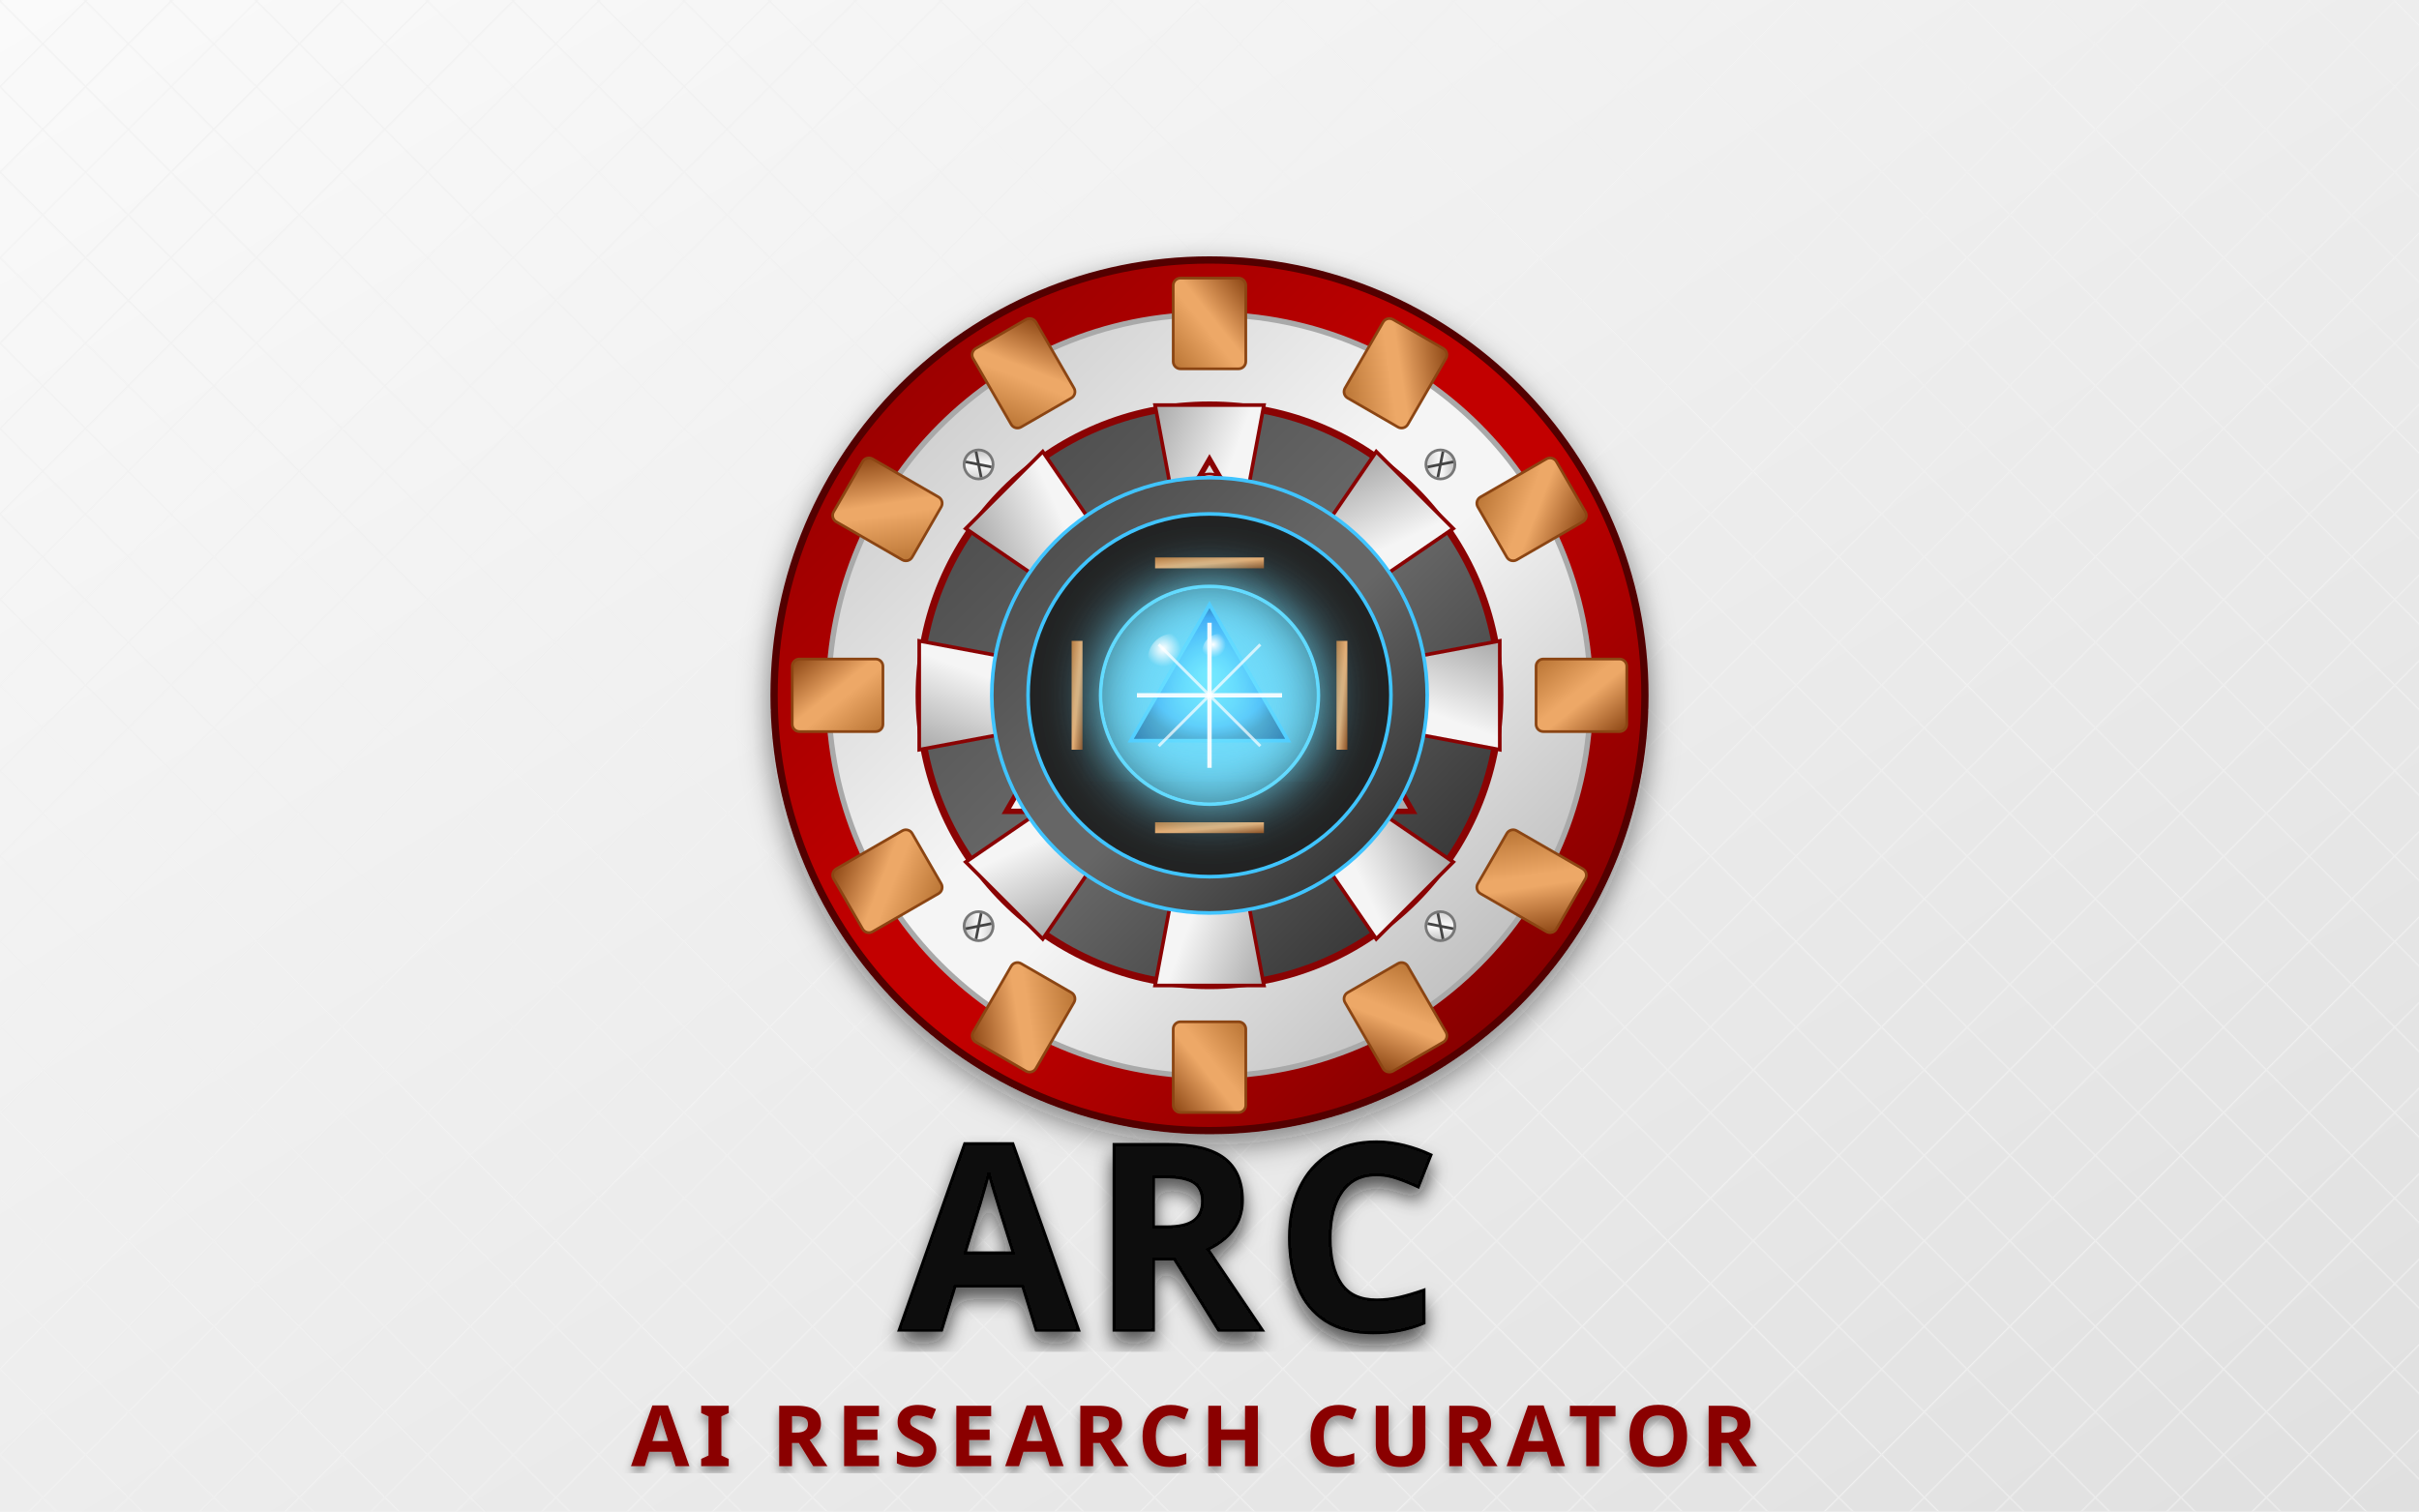
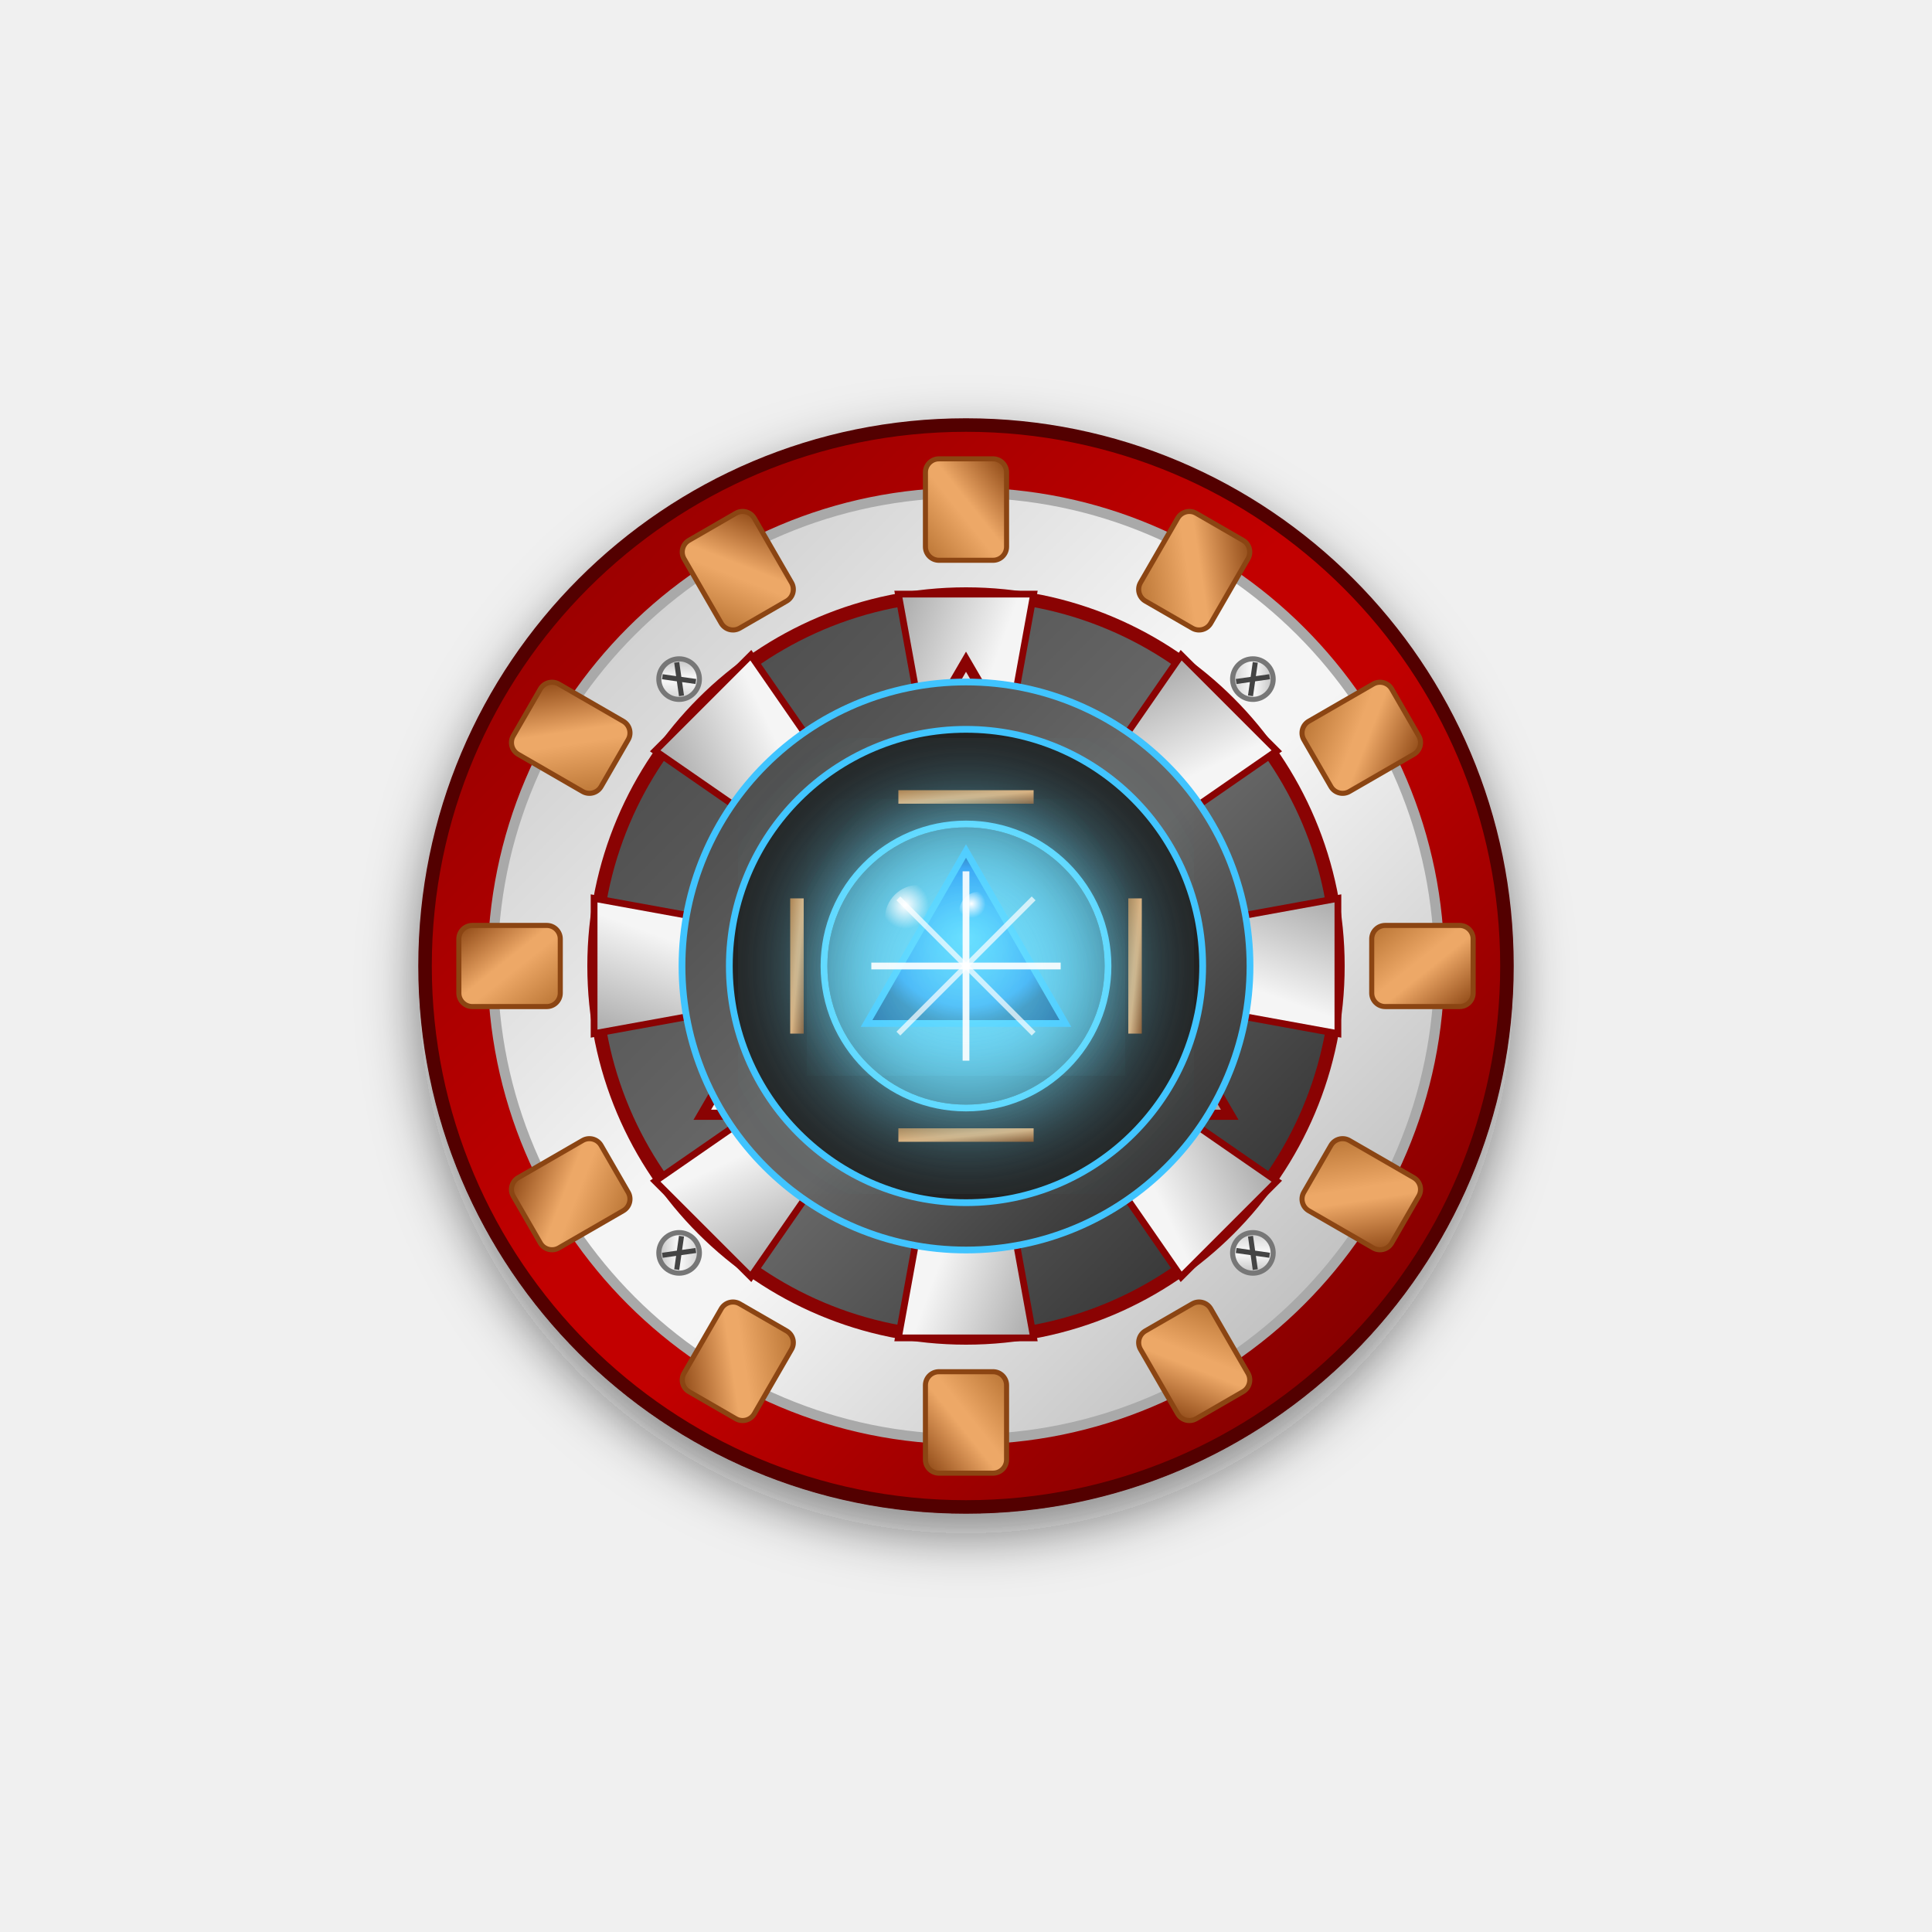
- <svg xmlns="http://www.w3.org/2000/svg" viewBox="0 0 800 500">
+ <svg xmlns="http://www.w3.org/2000/svg" viewBox="0 0 400 400">
  <defs>
    <linearGradient id="ironManRedGradient" x1="0%" y1="0%" x2="100%" y2="100%">
      <stop offset="0%" stop-color="#8A0303" />
      <stop offset="45%" stop-color="#C20000" />
      <stop offset="55%" stop-color="#C20000" />
      <stop offset="100%" stop-color="#6B0000" />
    </linearGradient>
    <linearGradient id="copperGradient" x1="0%" y1="0%" x2="100%" y2="100%">
      <stop offset="0%" stop-color="#B87333" />
      <stop offset="45%" stop-color="#EDA867" />
      <stop offset="55%" stop-color="#EDA867" />
      <stop offset="100%" stop-color="#8B4513" />
    </linearGradient>
    <linearGradient id="enhancedSilverGradient" x1="0%" y1="0%" x2="100%" y2="100%">
      <stop offset="0%" stop-color="#C0C0C0" />
      <stop offset="45%" stop-color="#F5F5F5" />
      <stop offset="55%" stop-color="#F5F5F5" />
      <stop offset="100%" stop-color="#A9A9A9" />
    </linearGradient>
    <linearGradient id="darkMetalGradient" x1="0%" y1="0%" x2="100%" y2="100%">
      <stop offset="0%" stop-color="#444444" />
      <stop offset="45%" stop-color="#666666" />
      <stop offset="55%" stop-color="#666666" />
      <stop offset="100%" stop-color="#222222" />
    </linearGradient>
    <filter id="softShadow" x="-10%" y="-10%" width="120%" height="120%">
      <feDropShadow dx="0" dy="3" stdDeviation="4" flood-opacity="0.5" flood-color="#111111" />
    </filter>
-     <filter id="textShadow" x="-10%" y="-10%" width="120%" height="120%">
-       <feDropShadow dx="0" dy="4" stdDeviation="3" flood-opacity="0.7" flood-color="#111111" />
-     </filter>
-     <linearGradient id="metalShine" x1="0%" y1="0%" x2="100%" y2="100%">
-       <stop offset="0%" stop-color="rgba(255,255,255,0.3)" />
-       <stop offset="20%" stop-color="rgba(255,255,255,0.5)" />
-       <stop offset="25%" stop-color="rgba(255,255,255,0.7)" />
-       <stop offset="30%" stop-color="rgba(255,255,255,0.5)" />
-       <stop offset="100%" stop-color="rgba(255,255,255,0.3)" />
-     </linearGradient>
    <radialGradient id="energyGlow" cx="50%" cy="50%" r="50%">
      <stop offset="0%" stop-color="#40C4FF">
        <animate attributeName="stop-color" values="#40C4FF; #2196F3; #0D8BF2; #2196F3; #40C4FF" dur="4s" repeatCount="indefinite" />
      </stop>
      <stop offset="80%" stop-color="#0D8BF2">
        <animate attributeName="stop-color" values="#0D8BF2; #0277BD; #01579B; #0277BD; #0D8BF2" dur="4s" repeatCount="indefinite" />
      </stop>
      <stop offset="100%" stop-color="#01579B">
        <animate attributeName="stop-color" values="#01579B; #0D47A1; #01579B; #0D47A1; #01579B" dur="4s" repeatCount="indefinite" />
      </stop>
    </radialGradient>
    <radialGradient id="lightReflection" cx="30%" cy="30%" r="70%">
      <stop offset="0%" stop-color="rgba(255,255,255,1)" />
      <stop offset="50%" stop-color="rgba(255,255,255,0)" />
    </radialGradient>
    <filter id="pulseGlow" x="-30%" y="-30%" width="160%" height="160%">
      <feGaussianBlur in="SourceGraphic" stdDeviation="8" result="blur" />
      <feColorMatrix in="blur" type="matrix" values="0 0 0 0 0.16 0 0 0 0 0.71 0 0 0 0 0.96 0 0 0 1 0" result="glow" />
      <feBlend in="SourceGraphic" in2="glow" mode="screen" />
    </filter>
    <filter id="pingBallGlow" x="-50%" y="-50%" width="200%" height="200%">
      <feGaussianBlur in="SourceGraphic" stdDeviation="3" result="blur" />
      <feColorMatrix in="blur" type="matrix" values="0 0 0 0 1 0 0 0 0 1 0 0 0 0 1 0 0 0 1 0" result="glow" />
      <feBlend in="SourceGraphic" in2="glow" mode="screen" />
    </filter>
-     <linearGradient id="titleGradient" x1="0%" y1="0%" x2="100%" y2="100%">
-       <stop offset="0%" stop-color="#222222" />
-       <stop offset="50%" stop-color="#0A0A0A" />
-       <stop offset="100%" stop-color="#000000" />
-     </linearGradient>
-     <filter id="subtleTextShadow" x="-10%" y="-10%" width="120%" height="120%">
-       <feDropShadow dx="0" dy="2" stdDeviation="1.5" flood-opacity="0.4" flood-color="#000000" />
-     </filter>
-     <linearGradient id="backgroundGradient" x1="0%" y1="0%" x2="100%" y2="100%">
-       <stop offset="0%" stop-color="#FAFAFA" />
-       <stop offset="100%" stop-color="#E0E0E0" />
-     </linearGradient>
    <radialGradient id="pingBallGradient" cx="30%" cy="30%" r="70%">
      <stop offset="0%" stop-color="#FFFFFF" />
      <stop offset="50%" stop-color="#40C4FF" />
      <stop offset="100%" stop-color="#0D8BF2" />
    </radialGradient>
  </defs>
-   <rect width="800" height="500" fill="url(#backgroundGradient)" />
-   <pattern id="subtlePattern" width="20" height="20" patternUnits="userSpaceOnUse" patternTransform="rotate(45)">
-     <rect width="20" height="20" fill="none" />
-     <line x1="0" y1="0" x2="0" y2="20" stroke="#F0F0F0" stroke-width="1" />
-     <line x1="0" y1="0" x2="20" y2="0" stroke="#F0F0F0" stroke-width="1" />
-   </pattern>
-   <rect width="800" height="500" fill="url(#subtlePattern)" opacity="0.7" />
-   <g transform="translate(400, 230) scale(1.2)">
-     <circle cx="0" cy="0" r="120" fill="url(#ironManRedGradient)" stroke="#520404" stroke-width="2" filter="url(#softShadow)">
-       <animate attributeName="r" values="120;123;120" dur="7s" repeatCount="indefinite" />
-     </circle>
-     <circle cx="0" cy="0" r="105" fill="url(#enhancedSilverGradient)" stroke="#A9A9A9" stroke-width="1.5">
-       <animate attributeName="r" values="105;107;105" dur="5s" repeatCount="indefinite" />
+   <g transform="translate(200, 200) scale(1.4)">
+     <circle cx="0" cy="0" r="80" fill="url(#ironManRedGradient)" stroke="#520404" stroke-width="2" filter="url(#softShadow)">
+       <animate attributeName="r" values="80;82;80" dur="7s" repeatCount="indefinite" />
+     </circle>
+     <circle cx="0" cy="0" r="70" fill="url(#enhancedSilverGradient)" stroke="#A9A9A9" stroke-width="1.5">
+       <animate attributeName="r" values="70;71;70" dur="5s" repeatCount="indefinite" />
    </circle>
    <g>
      <animateTransform attributeName="transform" type="rotate" from="0" to="360" dur="100s" repeatCount="indefinite" additive="sum" />
      <g transform="rotate(0)">
-         <rect x="90" y="-10" width="25" height="20" fill="url(#copperGradient)" stroke="#8B4513" stroke-width="0.75" rx="2" ry="2" />
+         <rect x="60" y="-6" width="15" height="12" fill="url(#copperGradient)" stroke="#8B4513" stroke-width="0.75" rx="2" ry="2" />
      </g>
      <g transform="rotate(30)">
-         <rect x="90" y="-10" width="25" height="20" fill="url(#copperGradient)" stroke="#8B4513" stroke-width="0.75" rx="2" ry="2" />
+         <rect x="60" y="-6" width="15" height="12" fill="url(#copperGradient)" stroke="#8B4513" stroke-width="0.75" rx="2" ry="2" />
      </g>
      <g transform="rotate(60)">
-         <rect x="90" y="-10" width="25" height="20" fill="url(#copperGradient)" stroke="#8B4513" stroke-width="0.75" rx="2" ry="2" />
+         <rect x="60" y="-6" width="15" height="12" fill="url(#copperGradient)" stroke="#8B4513" stroke-width="0.75" rx="2" ry="2" />
      </g>
      <g transform="rotate(90)">
-         <rect x="90" y="-10" width="25" height="20" fill="url(#copperGradient)" stroke="#8B4513" stroke-width="0.75" rx="2" ry="2" />
+         <rect x="60" y="-6" width="15" height="12" fill="url(#copperGradient)" stroke="#8B4513" stroke-width="0.75" rx="2" ry="2" />
      </g>
      <g transform="rotate(120)">
-         <rect x="90" y="-10" width="25" height="20" fill="url(#copperGradient)" stroke="#8B4513" stroke-width="0.75" rx="2" ry="2" />
+         <rect x="60" y="-6" width="15" height="12" fill="url(#copperGradient)" stroke="#8B4513" stroke-width="0.75" rx="2" ry="2" />
      </g>
      <g transform="rotate(150)">
-         <rect x="90" y="-10" width="25" height="20" fill="url(#copperGradient)" stroke="#8B4513" stroke-width="0.75" rx="2" ry="2" />
+         <rect x="60" y="-6" width="15" height="12" fill="url(#copperGradient)" stroke="#8B4513" stroke-width="0.75" rx="2" ry="2" />
      </g>
      <g transform="rotate(180)">
-         <rect x="90" y="-10" width="25" height="20" fill="url(#copperGradient)" stroke="#8B4513" stroke-width="0.75" rx="2" ry="2" />
+         <rect x="60" y="-6" width="15" height="12" fill="url(#copperGradient)" stroke="#8B4513" stroke-width="0.75" rx="2" ry="2" />
      </g>
      <g transform="rotate(210)">
-         <rect x="90" y="-10" width="25" height="20" fill="url(#copperGradient)" stroke="#8B4513" stroke-width="0.75" rx="2" ry="2" />
+         <rect x="60" y="-6" width="15" height="12" fill="url(#copperGradient)" stroke="#8B4513" stroke-width="0.75" rx="2" ry="2" />
      </g>
      <g transform="rotate(240)">
-         <rect x="90" y="-10" width="25" height="20" fill="url(#copperGradient)" stroke="#8B4513" stroke-width="0.75" rx="2" ry="2" />
+         <rect x="60" y="-6" width="15" height="12" fill="url(#copperGradient)" stroke="#8B4513" stroke-width="0.75" rx="2" ry="2" />
      </g>
      <g transform="rotate(270)">
-         <rect x="90" y="-10" width="25" height="20" fill="url(#copperGradient)" stroke="#8B4513" stroke-width="0.75" rx="2" ry="2" />
+         <rect x="60" y="-6" width="15" height="12" fill="url(#copperGradient)" stroke="#8B4513" stroke-width="0.75" rx="2" ry="2" />
      </g>
      <g transform="rotate(300)">
-         <rect x="90" y="-10" width="25" height="20" fill="url(#copperGradient)" stroke="#8B4513" stroke-width="0.75" rx="2" ry="2" />
+         <rect x="60" y="-6" width="15" height="12" fill="url(#copperGradient)" stroke="#8B4513" stroke-width="0.75" rx="2" ry="2" />
      </g>
      <g transform="rotate(330)">
-         <rect x="90" y="-10" width="25" height="20" fill="url(#copperGradient)" stroke="#8B4513" stroke-width="0.75" rx="2" ry="2" />
-       </g>
-     </g>
-     <circle cx="0" cy="0" r="80" fill="url(#darkMetalGradient)" stroke="#8A0303" stroke-width="2" />
+         <rect x="60" y="-6" width="15" height="12" fill="url(#copperGradient)" stroke="#8B4513" stroke-width="0.75" rx="2" ry="2" />
+       </g>
+     </g>
+     <circle cx="0" cy="0" r="55" fill="url(#darkMetalGradient)" stroke="#8A0303" stroke-width="2" />
    <g>
      <animateTransform attributeName="transform" type="rotate" from="0" to="-180" dur="85s" repeatCount="indefinite" additive="sum" />
      <g transform="rotate(0)">
-         <path d="M0,0 L15,80 L-15,80 Z" fill="url(#enhancedSilverGradient)" stroke="#8A0303" stroke-width="1" />
+         <path d="M0,0 L10,55 L-10,55 Z" fill="url(#enhancedSilverGradient)" stroke="#8A0303" stroke-width="1" />
      </g>
      <g transform="rotate(45)">
-         <path d="M0,0 L15,80 L-15,80 Z" fill="url(#enhancedSilverGradient)" stroke="#8A0303" stroke-width="1" />
+         <path d="M0,0 L10,55 L-10,55 Z" fill="url(#enhancedSilverGradient)" stroke="#8A0303" stroke-width="1" />
      </g>
      <g transform="rotate(90)">
-         <path d="M0,0 L15,80 L-15,80 Z" fill="url(#enhancedSilverGradient)" stroke="#8A0303" stroke-width="1" />
+         <path d="M0,0 L10,55 L-10,55 Z" fill="url(#enhancedSilverGradient)" stroke="#8A0303" stroke-width="1" />
      </g>
      <g transform="rotate(135)">
-         <path d="M0,0 L15,80 L-15,80 Z" fill="url(#enhancedSilverGradient)" stroke="#8A0303" stroke-width="1" />
+         <path d="M0,0 L10,55 L-10,55 Z" fill="url(#enhancedSilverGradient)" stroke="#8A0303" stroke-width="1" />
      </g>
      <g transform="rotate(180)">
-         <path d="M0,0 L15,80 L-15,80 Z" fill="url(#enhancedSilverGradient)" stroke="#8A0303" stroke-width="1" />
+         <path d="M0,0 L10,55 L-10,55 Z" fill="url(#enhancedSilverGradient)" stroke="#8A0303" stroke-width="1" />
      </g>
      <g transform="rotate(225)">
-         <path d="M0,0 L15,80 L-15,80 Z" fill="url(#enhancedSilverGradient)" stroke="#8A0303" stroke-width="1" />
+         <path d="M0,0 L10,55 L-10,55 Z" fill="url(#enhancedSilverGradient)" stroke="#8A0303" stroke-width="1" />
      </g>
      <g transform="rotate(270)">
-         <path d="M0,0 L15,80 L-15,80 Z" fill="url(#enhancedSilverGradient)" stroke="#8A0303" stroke-width="1" />
+         <path d="M0,0 L10,55 L-10,55 Z" fill="url(#enhancedSilverGradient)" stroke="#8A0303" stroke-width="1" />
      </g>
      <g transform="rotate(315)">
-         <path d="M0,0 L15,80 L-15,80 Z" fill="url(#enhancedSilverGradient)" stroke="#8A0303" stroke-width="1" />
+         <path d="M0,0 L10,55 L-10,55 Z" fill="url(#enhancedSilverGradient)" stroke="#8A0303" stroke-width="1" />
      </g>
    </g>
    <g>
      <animateTransform attributeName="transform" type="rotate" from="0" to="360" dur="55s" repeatCount="indefinite" />
-       <path d="M0,-65 L56,32 L-56,32 Z" fill="url(#enhancedSilverGradient)" stroke="#8A0303" stroke-width="1.5" />
-       <circle cx="0" cy="-55" r="6" fill="#FFFFFF" stroke="#8A0303" stroke-width="0.75" />
-       <circle cx="46" cy="22" r="6" fill="#FFFFFF" stroke="#8A0303" stroke-width="0.75" />
-       <circle cx="-46" cy="22" r="6" fill="#FFFFFF" stroke="#8A0303" stroke-width="0.75" />
-       <circle cx="0" cy="0" r="10" fill="#FFFFFF" stroke="#8A0303" stroke-width="0.75" />
-       <line x1="0" y1="0" x2="0" y2="-55" stroke="#FFFFFF" stroke-width="2.5" />
-       <line x1="0" y1="0" x2="46" y2="22" stroke="#FFFFFF" stroke-width="2.5" />
-       <line x1="0" y1="0" x2="-46" y2="22" stroke="#FFFFFF" stroke-width="2.5" />
-       <circle cx="0" cy="-20" r="6" fill="url(#pingBallGradient)" filter="url(#pingBallGlow)">
-         <animate attributeName="cx" values="0;10;-15;25;-20;15;-10;20;-25;5;0" dur="8.3s" repeatCount="indefinite" calcMode="linear" />
-         <animate attributeName="cy" values="-20;-35;-15;-25;5;15;-5;10;-10;-30;-20" dur="7.7s" repeatCount="indefinite" calcMode="linear" />
-         <animate attributeName="r" values="6;7;6;5;6" dur="3.5s" repeatCount="indefinite" />
+       <path d="M0,-45 L39,22 L-39,22 Z" fill="url(#enhancedSilverGradient)" stroke="#8A0303" stroke-width="1.5" />
+       <circle cx="0" cy="-37" r="4" fill="#FFFFFF" stroke="#8A0303" stroke-width="0.75" />
+       <circle cx="31" cy="15" r="4" fill="#FFFFFF" stroke="#8A0303" stroke-width="0.75" />
+       <circle cx="-31" cy="15" r="4" fill="#FFFFFF" stroke="#8A0303" stroke-width="0.75" />
+       <circle cx="0" cy="0" r="7" fill="#FFFFFF" stroke="#8A0303" stroke-width="0.75" />
+       <line x1="0" y1="0" x2="0" y2="-37" stroke="#FFFFFF" stroke-width="2" />
+       <line x1="0" y1="0" x2="31" y2="15" stroke="#FFFFFF" stroke-width="2" />
+       <line x1="0" y1="0" x2="-31" y2="15" stroke="#FFFFFF" stroke-width="2" />
+       <circle cx="0" cy="-15" r="4" fill="url(#pingBallGradient)" filter="url(#pingBallGlow)">
+         <animate attributeName="cx" values="0;7;-10;15;-13;10;-7;13;-17;3;0" dur="8.3s" repeatCount="indefinite" calcMode="linear" />
+         <animate attributeName="cy" values="-15;-24;-10;-17;3;10;-3;7;-7;-20;-15" dur="7.7s" repeatCount="indefinite" calcMode="linear" />
+         <animate attributeName="r" values="4;5;4;3.5;4" dur="3.5s" repeatCount="indefinite" />
      </circle>
    </g>
    <g>
      <animateTransform attributeName="transform" type="rotate" from="0" to="-360" dur="170s" repeatCount="indefinite" additive="sum" />
      <g transform="rotate(45)">
-         <circle cx="90" cy="0" r="4" fill="url(#enhancedSilverGradient)" stroke="#777777" stroke-width="0.75" />
-         <path d="M90,0 M87,-2 L93,2 M87,2 L93,-2" stroke="#444444" stroke-width="0.75" />
+         <circle cx="60" cy="0" r="3" fill="url(#enhancedSilverGradient)" stroke="#777777" stroke-width="0.75" />
+         <path d="M60,0 M58,-1.5 L62,1.5 M58,1.5 L62,-1.5" stroke="#444444" stroke-width="0.75" />
      </g>
      <g transform="rotate(135)">
-         <circle cx="90" cy="0" r="4" fill="url(#enhancedSilverGradient)" stroke="#777777" stroke-width="0.75" />
-         <path d="M90,0 M87,-2 L93,2 M87,2 L93,-2" stroke="#444444" stroke-width="0.75" />
+         <circle cx="60" cy="0" r="3" fill="url(#enhancedSilverGradient)" stroke="#777777" stroke-width="0.75" />
+         <path d="M60,0 M58,-1.5 L62,1.5 M58,1.5 L62,-1.5" stroke="#444444" stroke-width="0.75" />
      </g>
      <g transform="rotate(225)">
-         <circle cx="90" cy="0" r="4" fill="url(#enhancedSilverGradient)" stroke="#777777" stroke-width="0.75" />
-         <path d="M90,0 M87,-2 L93,2 M87,2 L93,-2" stroke="#444444" stroke-width="0.75" />
+         <circle cx="60" cy="0" r="3" fill="url(#enhancedSilverGradient)" stroke="#777777" stroke-width="0.75" />
+         <path d="M60,0 M58,-1.5 L62,1.5 M58,1.5 L62,-1.5" stroke="#444444" stroke-width="0.75" />
      </g>
      <g transform="rotate(315)">
-         <circle cx="90" cy="0" r="4" fill="url(#enhancedSilverGradient)" stroke="#777777" stroke-width="0.75" />
-         <path d="M90,0 M87,-2 L93,2 M87,2 L93,-2" stroke="#444444" stroke-width="0.75" />
-       </g>
-     </g>
-     <circle cx="0" cy="0" r="60" fill="url(#darkMetalGradient)" stroke="#40C4FF" stroke-width="1">
+         <circle cx="60" cy="0" r="3" fill="url(#enhancedSilverGradient)" stroke="#777777" stroke-width="0.75" />
+         <path d="M60,0 M58,-1.5 L62,1.5 M58,1.5 L62,-1.5" stroke="#444444" stroke-width="0.75" />
+       </g>
+     </g>
+     <circle cx="0" cy="0" r="42" fill="url(#darkMetalGradient)" stroke="#40C4FF" stroke-width="1">
      <animate attributeName="stroke-opacity" values="0.8;1;0.8" dur="3s" repeatCount="indefinite" />
    </circle>
-     <circle cx="0" cy="0" r="50" fill="#222222" stroke="#40C4FF" stroke-width="1" />
+     <circle cx="0" cy="0" r="35" fill="#222222" stroke="#40C4FF" stroke-width="1" />
    <g>
      <animate attributeName="opacity" values="0.9;1;0.9" dur="2.5s" repeatCount="indefinite" />
-       <path d="M-15,-38 L15,-38 L15,-35 L-15,-35 Z" fill="url(#copperGradient)" />
-       <path d="M38,-15 L38,15 L35,15 L35,-15 Z" fill="url(#copperGradient)" />
-       <path d="M-15,35 L15,35 L15,38 L-15,38 Z" fill="url(#copperGradient)" />
-       <path d="M-38,-15 L-38,15 L-35,15 L-35,-15 Z" fill="url(#copperGradient)" />
-     </g>
-     <circle cx="0" cy="0" r="30" fill="#111111" stroke="#40C4FF" stroke-width="1" filter="url(#pulseGlow)">
+       <path d="M-10,-26 L10,-26 L10,-24 L-10,-24 Z" fill="url(#copperGradient)" />
+       <path d="M26,-10 L26,10 L24,10 L24,-10 Z" fill="url(#copperGradient)" />
+       <path d="M-10,24 L10,24 L10,26 L-10,26 Z" fill="url(#copperGradient)" />
+       <path d="M-26,-10 L-26,10 L-24,10 L-24,-10 Z" fill="url(#copperGradient)" />
+     </g>
+     <circle cx="0" cy="0" r="21" fill="#111111" stroke="#40C4FF" stroke-width="1" filter="url(#pulseGlow)">
      <animate attributeName="stroke-width" values="1;1.5;1" dur="1.5s" repeatCount="indefinite" />
    </circle>
    <g filter="url(#pulseGlow)">
      <animateTransform attributeName="transform" type="rotate" from="0" to="360" dur="12s" repeatCount="indefinite" />
-       <path d="M0,-25 L21.7,12.5 L-21.7,12.5 Z" fill="url(#energyGlow)" stroke="#40C4FF" stroke-width="1">
+       <path d="M0,-17 L14.7,8.5 L-14.7,8.5 Z" fill="url(#energyGlow)" stroke="#40C4FF" stroke-width="1">
        <animate attributeName="stroke-opacity" values="0.8;1;0.8" dur="1.5s" repeatCount="indefinite" />
      </path>
    </g>
    <g>
      <animateTransform attributeName="transform" type="rotate" from="0" to="360" dur="18s" repeatCount="indefinite" />
-       <path d="M0,-20 L0,20" stroke="#FFFFFF" stroke-width="1.2" stroke-opacity="0.9" />
-       <path d="M-20,0 L20,0" stroke="#FFFFFF" stroke-width="1.2" stroke-opacity="0.9" />
-       <path d="M-14,-14 L14,14" stroke="#FFFFFF" stroke-width="0.8" stroke-opacity="0.7" />
-       <path d="M-14,14 L14,-14" stroke="#FFFFFF" stroke-width="0.8" stroke-opacity="0.7" />
-     </g>
-     <circle cx="-10" cy="-10" r="7" fill="url(#lightReflection)">
-       <animate attributeName="r" values="7;9;7" dur="3.5s" repeatCount="indefinite" />
-     </circle>
-     <circle cx="3" cy="-12" r="5" fill="url(#lightReflection)">
-       <animate attributeName="r" values="5;6;5" dur="2.5s" repeatCount="indefinite" />
-     </circle>
-   </g>
-   <g transform="translate(400, 440)">
-     <text font-family="'Orbitron', 'Audiowide', sans-serif" font-size="86" font-weight="900" text-anchor="middle" fill="#111111" stroke="#000000" stroke-width="1" filter="url(#textShadow)" letter-spacing="4">
-       ARC 
-       
-       <animate attributeName="opacity" from="0" to="1" dur="1.5s" begin="0.5s" fill="freeze" />
-     </text>
-     <text font-family="'Rajdhani', 'Exo', sans-serif" font-size="28" font-weight="750" text-anchor="middle" y="45" fill="#8A0303" letter-spacing="3" filter="url(#subtleTextShadow)">
-       AI RESEARCH CURATOR
-       <animate attributeName="opacity" from="0" to="1" dur="1.5s" begin="1.5s" fill="freeze" />
-     </text>
+       <path d="M0,-14 L0,14" stroke="#FFFFFF" stroke-width="1" stroke-opacity="0.9" />
+       <path d="M-14,0 L14,0" stroke="#FFFFFF" stroke-width="1" stroke-opacity="0.9" />
+       <path d="M-10,-10 L10,10" stroke="#FFFFFF" stroke-width="0.8" stroke-opacity="0.7" />
+       <path d="M-10,10 L10,-10" stroke="#FFFFFF" stroke-width="0.8" stroke-opacity="0.7" />
+     </g>
+     <circle cx="-7" cy="-7" r="5" fill="url(#lightReflection)">
+       <animate attributeName="r" values="5;6;5" dur="3.5s" repeatCount="indefinite" />
+     </circle>
+     <circle cx="2" cy="-8" r="3" fill="url(#lightReflection)">
+       <animate attributeName="r" values="3;4;3" dur="2.5s" repeatCount="indefinite" />
+     </circle>
  </g>
</svg>
